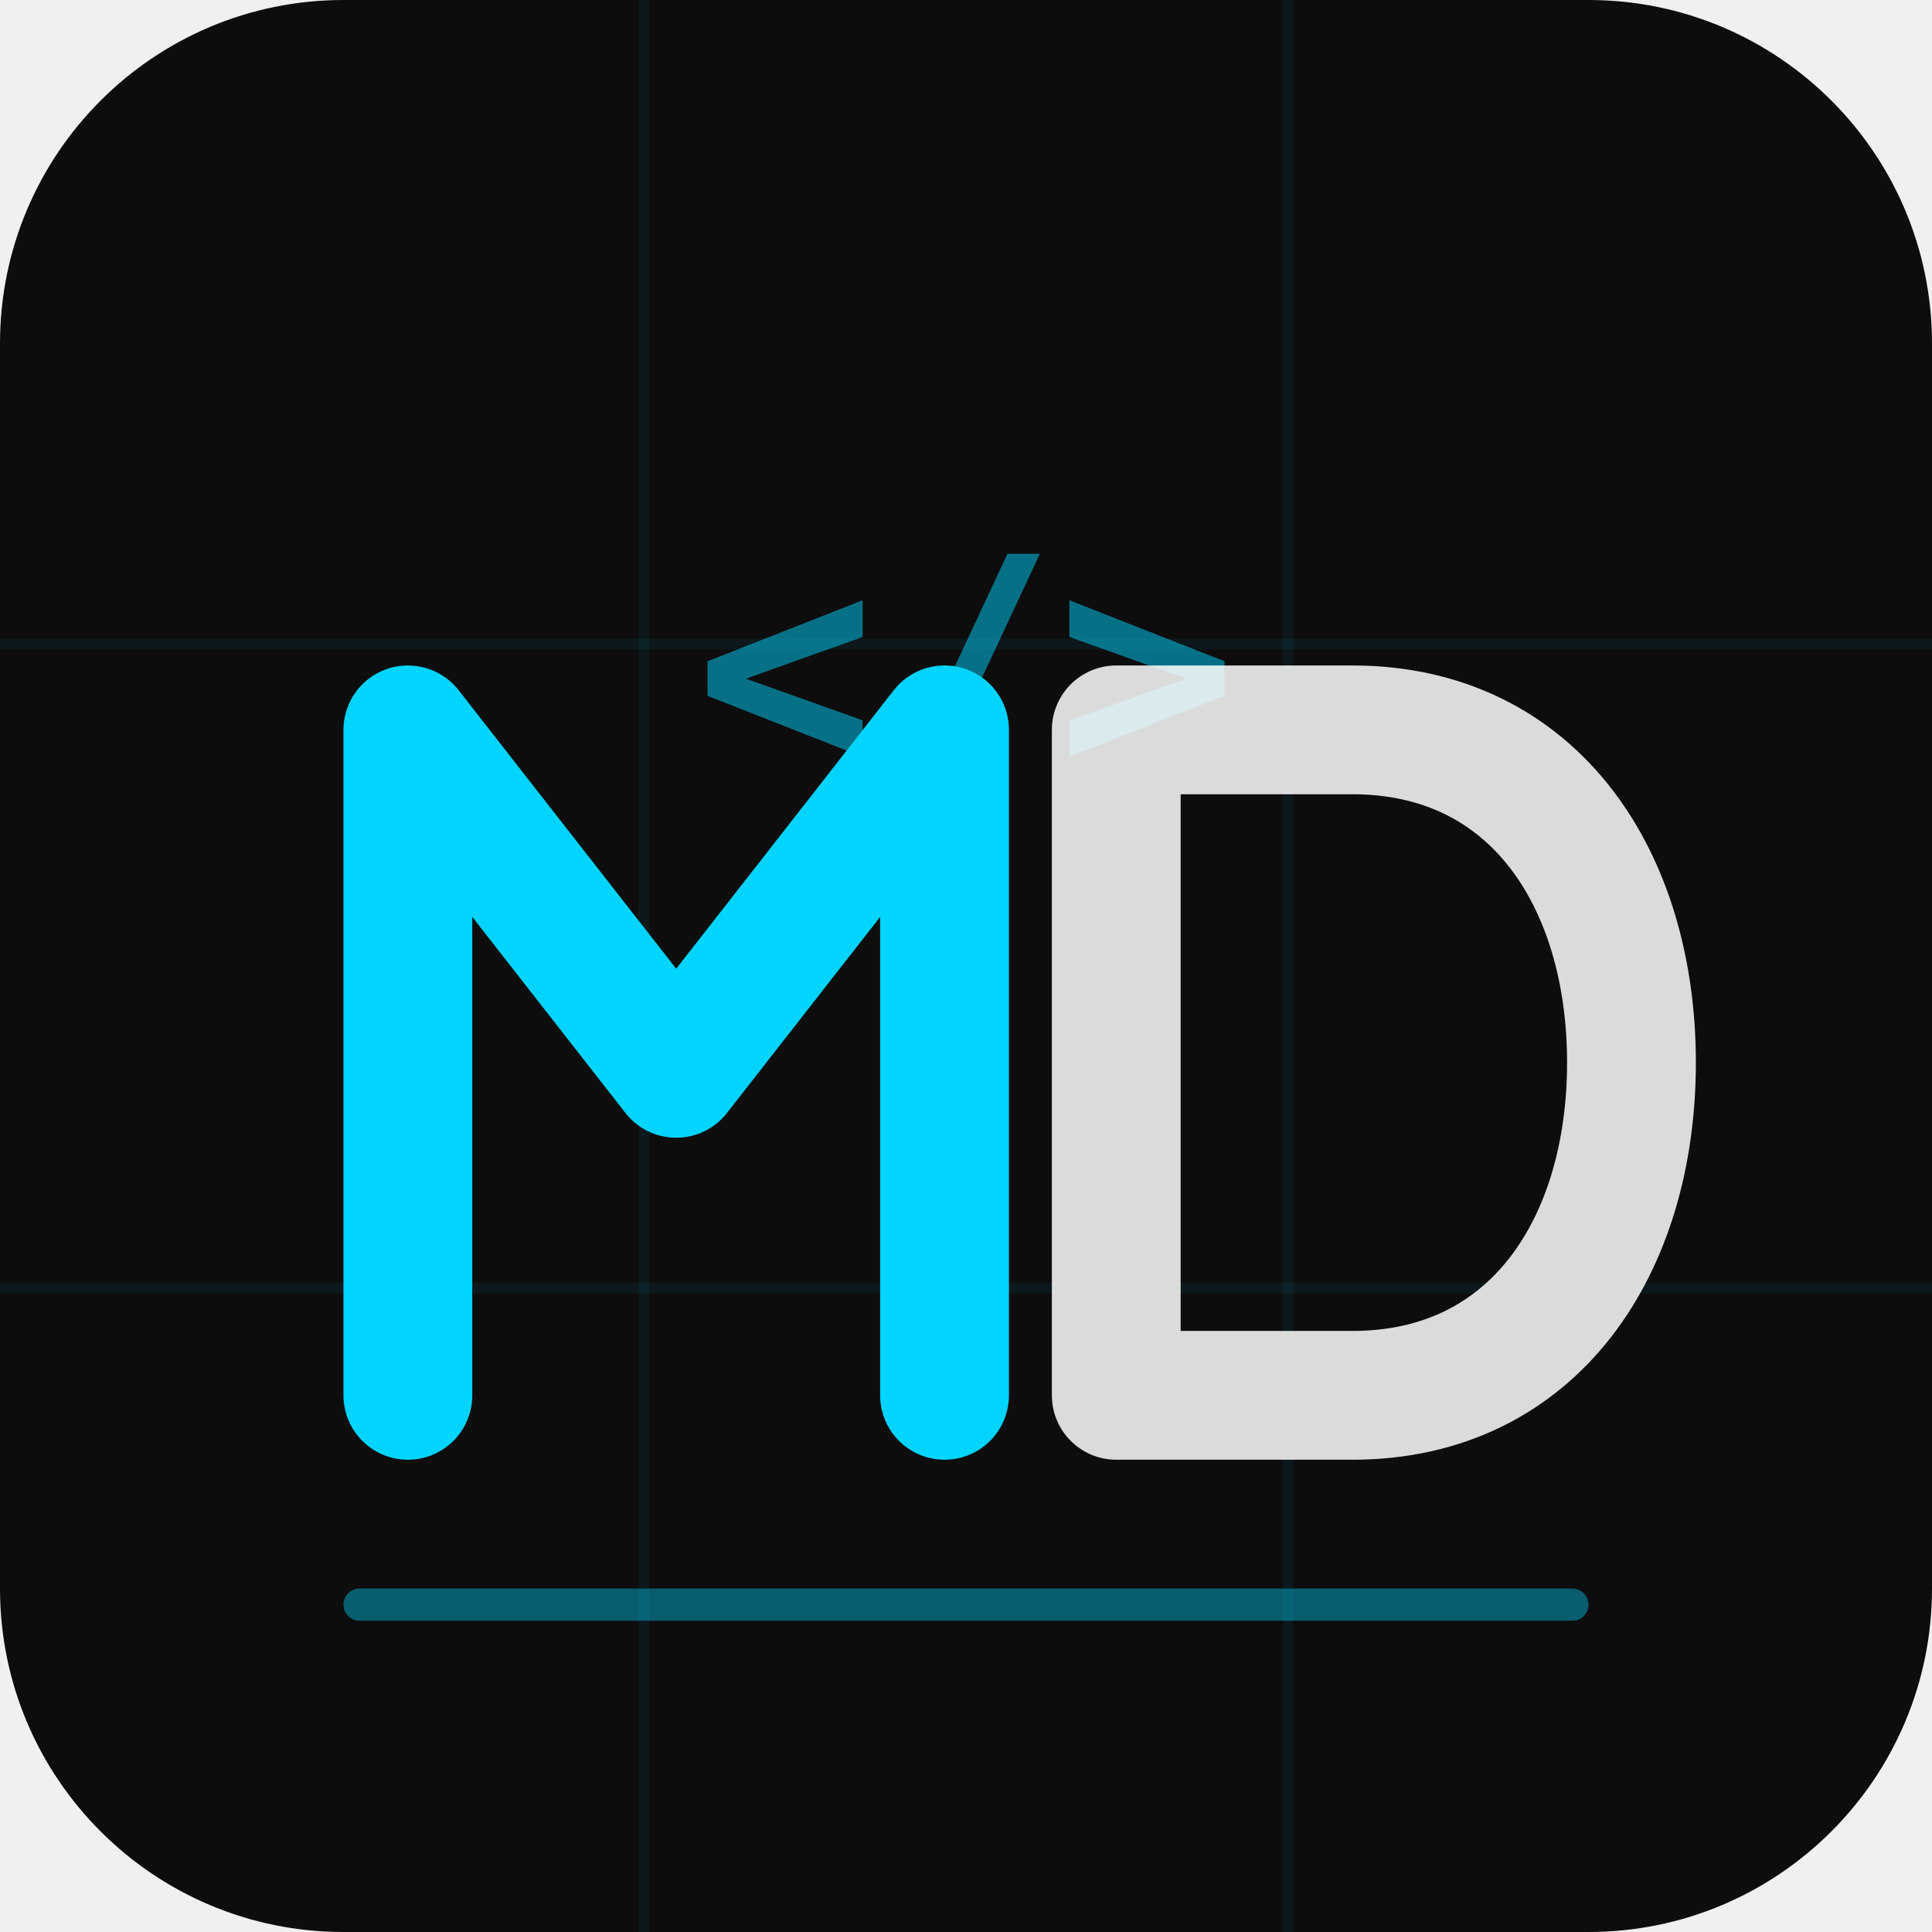
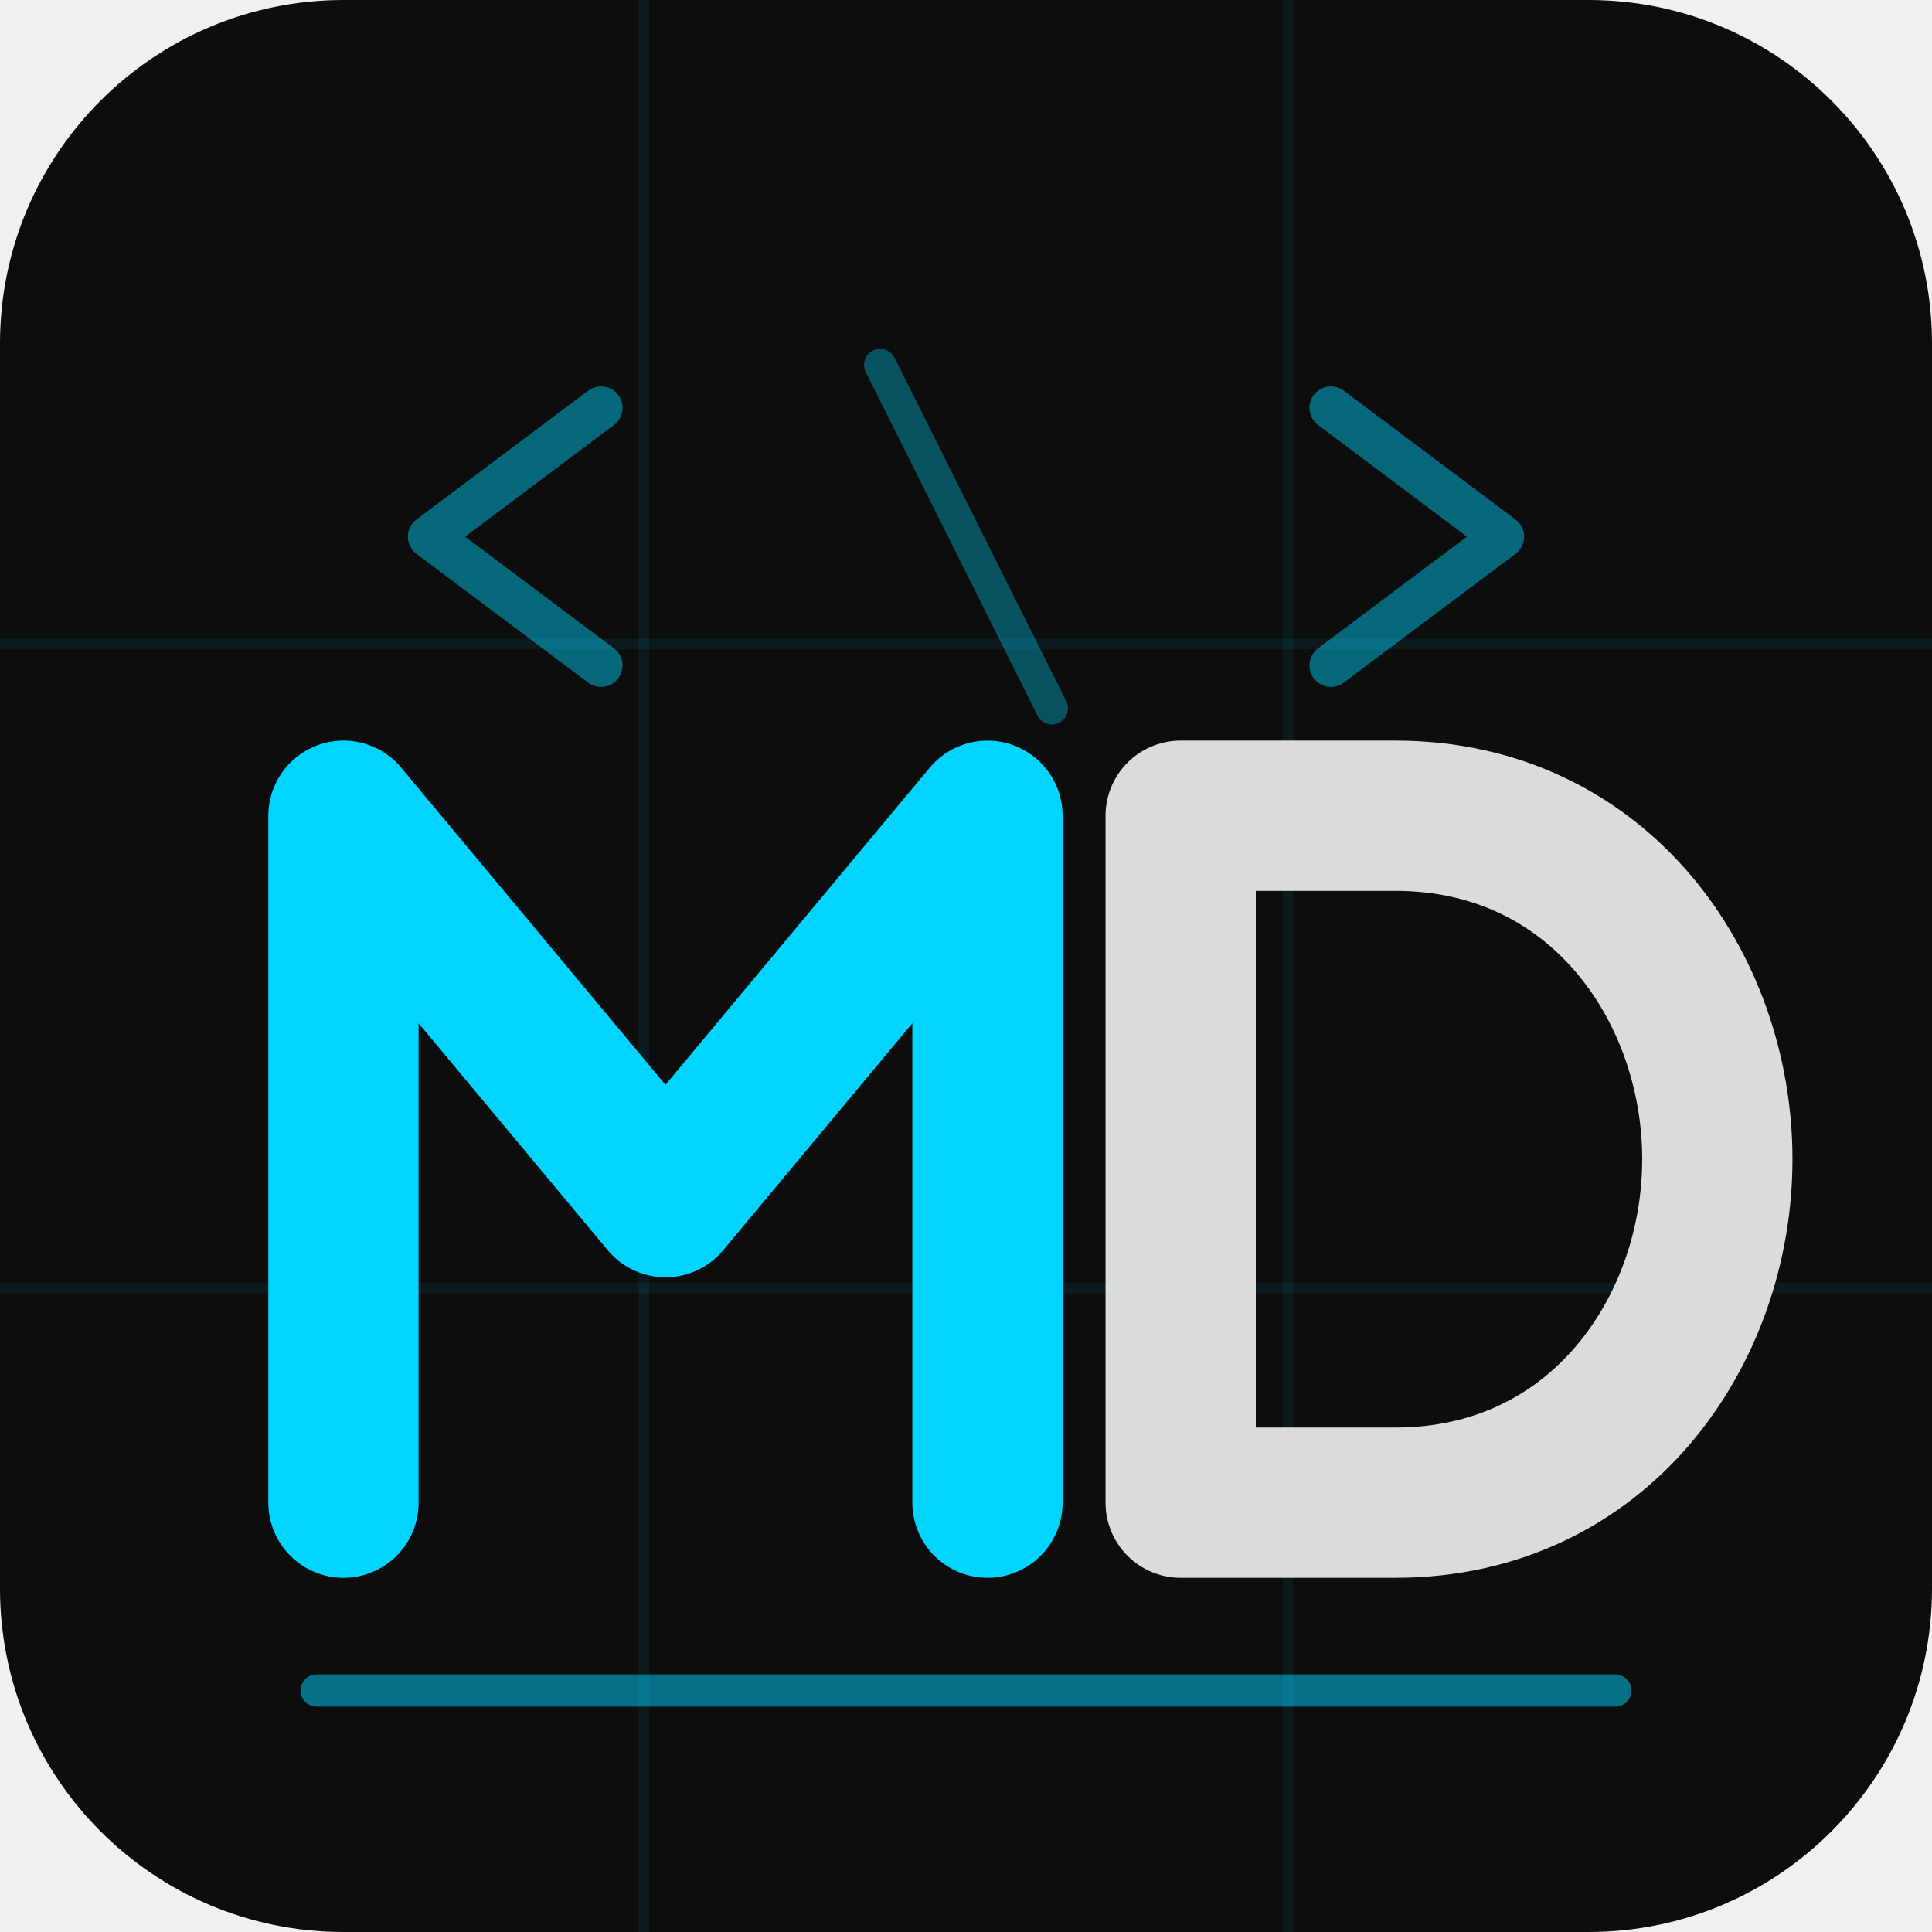
<svg xmlns="http://www.w3.org/2000/svg" width="180" height="180" viewBox="0 0 180 180" fill="none">
  <rect width="180" height="180" rx="32" fill="#0D0D0D" />
-   <line x1="60" y1="0" x2="60" y2="180" stroke="#00D4FF" stroke-opacity="0.06" stroke-width="1" />
-   <line x1="120" y1="0" x2="120" y2="180" stroke="#00D4FF" stroke-opacity="0.06" stroke-width="1" />
-   <line x1="0" y1="60" x2="180" y2="60" stroke="#00D4FF" stroke-opacity="0.06" stroke-width="1" />
-   <line x1="0" y1="120" x2="180" y2="120" stroke="#00D4FF" stroke-opacity="0.06" stroke-width="1" />
-   <text x="90" y="72" text-anchor="middle" font-family="monospace" font-weight="700" font-size="28" fill="#00D4FF" opacity="0.5">&lt;/&gt;</text>
-   <path d="M38 130V68L63 100L88 68V130" stroke="#00D4FF" stroke-width="12" stroke-linecap="round" stroke-linejoin="round" fill="none" />
-   <path d="M104 68H126C143 68 152 82 152 99C152 116 143 130 126 130H104V68Z" stroke="white" stroke-opacity="0.85" stroke-width="12" stroke-linecap="round" stroke-linejoin="round" fill="none" />
-   <rect x="32" y="148" width="116" height="3" rx="1.5" fill="#00D4FF" opacity="0.4" />
+   <line x1="60" y1="0" x2="60" y2="180" stroke="#00D4FF" stroke-opacity="0.07" stroke-width="1" />
+   <line x1="120" y1="0" x2="120" y2="180" stroke="#00D4FF" stroke-opacity="0.07" stroke-width="1" />
+   <line x1="0" y1="60" x2="180" y2="60" stroke="#00D4FF" stroke-opacity="0.07" stroke-width="1" />
+   <line x1="0" y1="120" x2="180" y2="120" stroke="#00D4FF" stroke-opacity="0.07" stroke-width="1" />
+   <path d="M56 38L40 50L56 62" stroke="#00D4FF" stroke-width="4" stroke-linecap="round" stroke-linejoin="round" opacity="0.45" />
+   <line x1="82" y1="34" x2="98" y2="66" stroke="#00D4FF" stroke-width="3" stroke-linecap="round" opacity="0.35" />
+   <path d="M124 38L140 50L124 62" stroke="#00D4FF" stroke-width="4" stroke-linecap="round" stroke-linejoin="round" opacity="0.45" />
+   <path d="M32 140V76L62 112L92 76V140" stroke="#00D4FF" stroke-width="14" stroke-linecap="round" stroke-linejoin="round" fill="none" />
+   <path d="M110 76H130C149 76 160 92 160 108C160 124 149 140 130 140H110V76Z" stroke="white" stroke-opacity="0.85" stroke-width="14" stroke-linecap="round" stroke-linejoin="round" fill="none" />
+   <rect x="28" y="156" width="124" height="3" rx="1.5" fill="#00D4FF" opacity="0.5" />
</svg>
